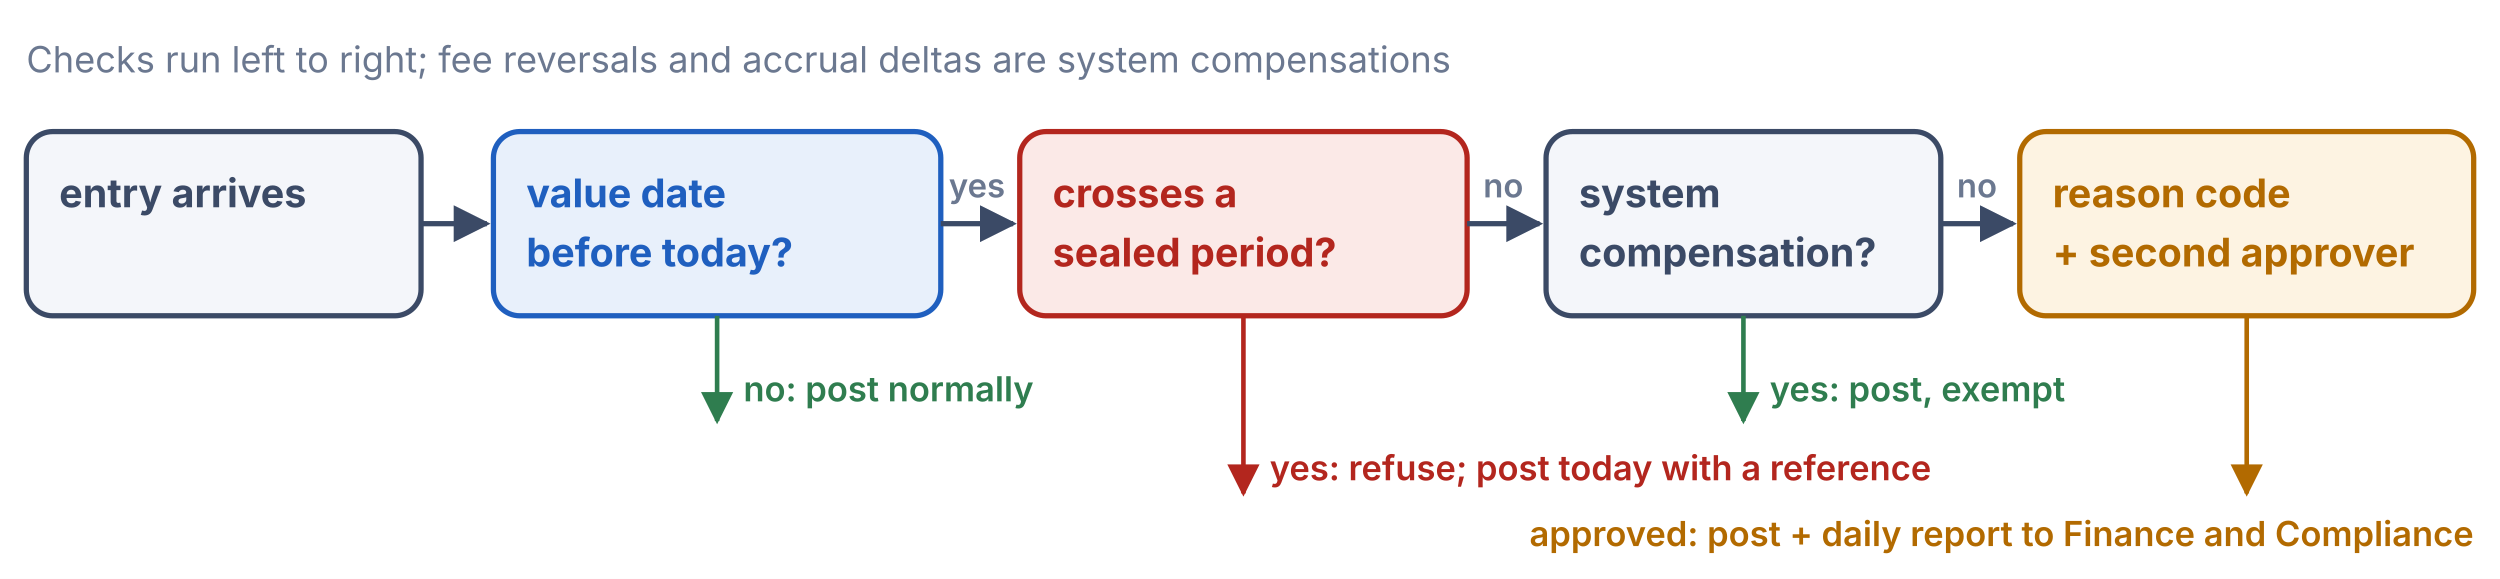
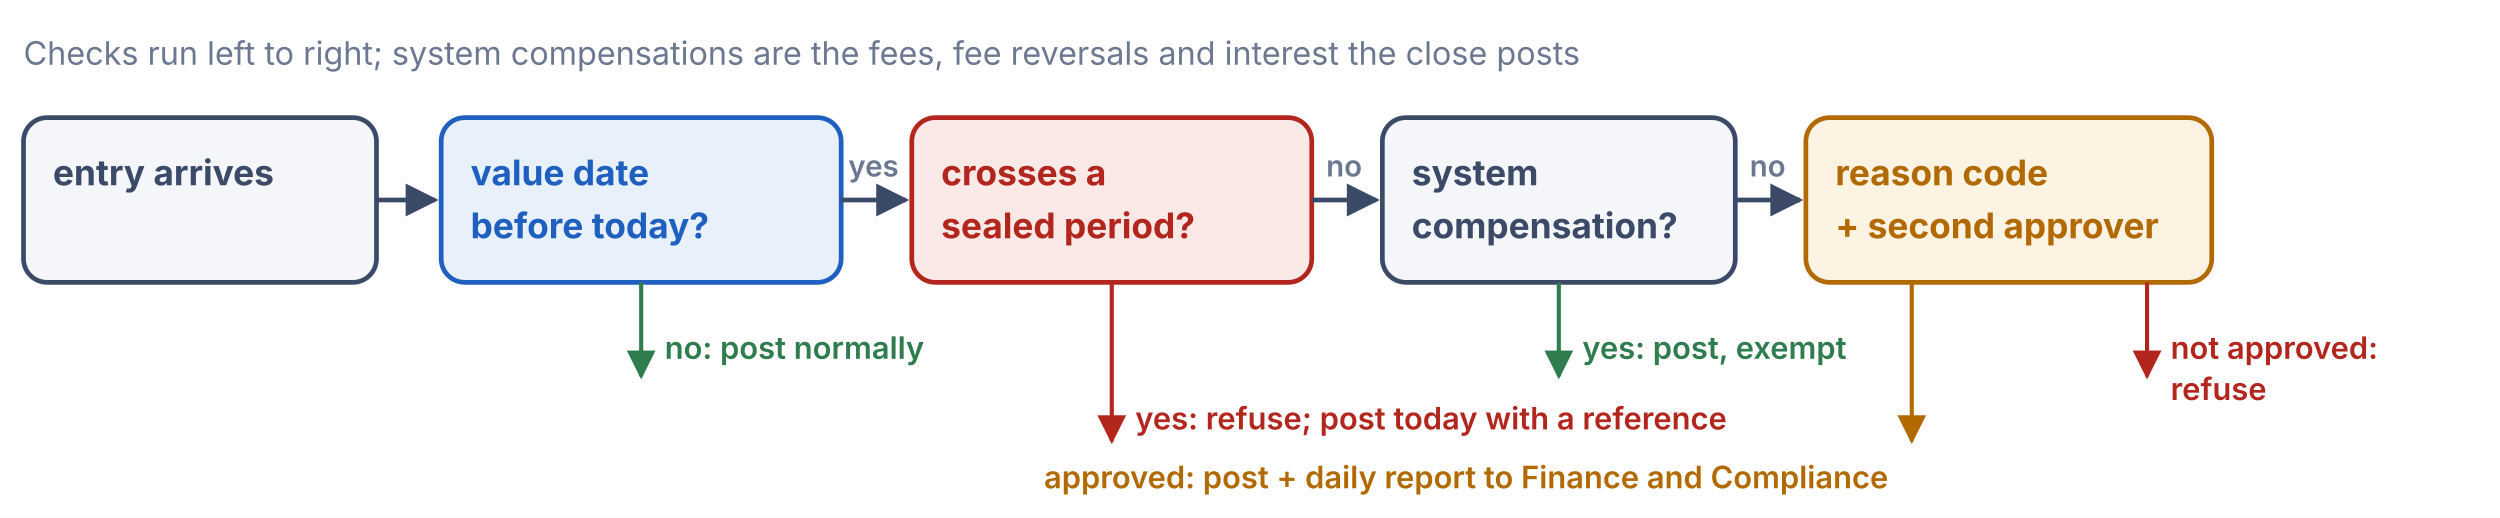
- <svg xmlns="http://www.w3.org/2000/svg" viewBox="0 0 760 176" role="img" aria-label="Back-valuation gate with maker-checker" font-family="Inter, Helvetica, Arial, sans-serif">
+ <svg xmlns="http://www.w3.org/2000/svg" viewBox="0 0 850 176" role="img" aria-label="Back-valuation gate with maker-checker" font-family="Inter, Helvetica, Arial, sans-serif">
  <defs>
    <marker id="a3b4a66" viewBox="0 0 10 10" refX="9" refY="5" markerWidth="7" markerHeight="7" orient="auto-start-reverse">
      <path d="M0 0L10 5L0 10z" fill="#3b4a66" />
    </marker>
    <marker id="a1f5fbf" viewBox="0 0 10 10" refX="9" refY="5" markerWidth="7" markerHeight="7" orient="auto-start-reverse">
      <path d="M0 0L10 5L0 10z" fill="#1f5fbf" />
    </marker>
    <marker id="ab3261e" viewBox="0 0 10 10" refX="9" refY="5" markerWidth="7" markerHeight="7" orient="auto-start-reverse">
      <path d="M0 0L10 5L0 10z" fill="#b3261e" />
    </marker>
    <marker id="a2f7d4f" viewBox="0 0 10 10" refX="9" refY="5" markerWidth="7" markerHeight="7" orient="auto-start-reverse">
      <path d="M0 0L10 5L0 10z" fill="#2f7d4f" />
    </marker>
    <marker id="ab26a00" viewBox="0 0 10 10" refX="9" refY="5" markerWidth="7" markerHeight="7" orient="auto-start-reverse">
      <path d="M0 0L10 5L0 10z" fill="#b26a00" />
    </marker>
    <marker id="a8a94a6" viewBox="0 0 10 10" refX="9" refY="5" markerWidth="7" markerHeight="7" orient="auto-start-reverse">
      <path d="M0 0L10 5L0 10z" fill="#8a94a6" />
    </marker>
  </defs>
-   <rect width="760" height="176" fill="#ffffff" />
+   <rect width="850" height="176" fill="#ffffff" />
  <rect x="8.0" y="40.0" width="120.0" height="56.0" rx="8" fill="#f4f6fa" stroke="#3b4a66" stroke-width="1.6" />
  <text x="18.0" y="63.0" font-size="12" fill="#3b4a66" font-weight="700" text-anchor="start">entry arrives</text>
  <rect x="150.0" y="40.0" width="136.0" height="56.0" rx="8" fill="#e8f0fb" stroke="#1f5fbf" stroke-width="1.6" />
  <text x="160.0" y="63.0" font-size="12" fill="#1f5fbf" font-weight="700" text-anchor="start">value date</text>
  <text x="160.0" y="81.0" font-size="12" fill="#1f5fbf" font-weight="700" text-anchor="start">before today?</text>
  <rect x="310.0" y="40.0" width="136.0" height="56.0" rx="8" fill="#fbe9e7" stroke="#b3261e" stroke-width="1.6" />
  <text x="320.0" y="63.0" font-size="12" fill="#b3261e" font-weight="700" text-anchor="start">crosses a</text>
  <text x="320.0" y="81.0" font-size="12" fill="#b3261e" font-weight="700" text-anchor="start">sealed period?</text>
  <rect x="470.0" y="40.0" width="120.0" height="56.0" rx="8" fill="#f4f6fa" stroke="#3b4a66" stroke-width="1.6" />
  <text x="480.0" y="63.0" font-size="12" fill="#3b4a66" font-weight="700" text-anchor="start">system</text>
  <text x="480.0" y="81.0" font-size="12" fill="#3b4a66" font-weight="700" text-anchor="start">compensation?</text>
  <rect x="614.0" y="40.0" width="138.0" height="56.0" rx="8" fill="#fdf3e2" stroke="#b26a00" stroke-width="1.6" />
  <text x="624.0" y="63.0" font-size="12" fill="#b26a00" font-weight="700" text-anchor="start">reason code</text>
  <text x="624.0" y="81.0" font-size="12" fill="#b26a00" font-weight="700" text-anchor="start">+ second approver</text>
  <line x1="128.0" y1="68.0" x2="148.0" y2="68.0" stroke="#3b4a66" stroke-width="1.6" marker-end="url(#a3b4a66)" />
  <line x1="286.0" y1="68.0" x2="308.0" y2="68.0" stroke="#3b4a66" stroke-width="1.6" marker-end="url(#a3b4a66)" />
  <text x="297.0" y="60.0" font-size="10" fill="#6b7890" font-weight="600" text-anchor="middle">yes</text>
  <line x1="446.0" y1="68.0" x2="468.0" y2="68.0" stroke="#3b4a66" stroke-width="1.6" marker-end="url(#a3b4a66)" />
  <text x="457.0" y="60.0" font-size="10" fill="#6b7890" font-weight="600" text-anchor="middle">no</text>
  <line x1="590.0" y1="68.0" x2="612.0" y2="68.0" stroke="#3b4a66" stroke-width="1.6" marker-end="url(#a3b4a66)" />
  <text x="601.0" y="60.0" font-size="10" fill="#6b7890" font-weight="600" text-anchor="middle">no</text>
  <line x1="218.0" y1="96.0" x2="218.0" y2="128.0" stroke="#2f7d4f" stroke-width="1.4" marker-end="url(#a2f7d4f)" />
  <text x="226.0" y="122.0" font-size="10.5" fill="#2f7d4f" font-weight="600" text-anchor="start">no: post normally</text>
  <line x1="378.0" y1="96.0" x2="378.0" y2="150.0" stroke="#b3261e" stroke-width="1.4" marker-end="url(#ab3261e)" />
  <text x="386.0" y="146.0" font-size="10.5" fill="#b3261e" font-weight="600" text-anchor="start">yes: refuse; post today with a reference</text>
  <line x1="530.0" y1="96.0" x2="530.0" y2="128.0" stroke="#2f7d4f" stroke-width="1.4" marker-end="url(#a2f7d4f)" />
  <text x="538.0" y="122.0" font-size="10.5" fill="#2f7d4f" font-weight="600" text-anchor="start">yes: post, exempt</text>
-   <line x1="683.0" y1="96.0" x2="683.0" y2="150.0" stroke="#b26a00" stroke-width="1.4" marker-end="url(#ab26a00)" />
-   <text x="752.0" y="166.0" font-size="10.5" fill="#b26a00" font-weight="600" text-anchor="end">approved: post + daily report to Finance and Compliance</text>
-   <text x="8.0" y="22.0" font-size="11" fill="#6b7890" font-weight="400" text-anchor="start">Checks run left to right; fee reversals and accrual deltas are system compensations</text>
+   <line x1="650.0" y1="96.0" x2="650.0" y2="150.0" stroke="#b26a00" stroke-width="1.4" marker-end="url(#ab26a00)" />
+   <text x="642.0" y="166.0" font-size="10.5" fill="#b26a00" font-weight="600" text-anchor="end">approved: post + daily report to Finance and Compliance</text>
+   <line x1="730.0" y1="96.0" x2="730.0" y2="128.0" stroke="#b3261e" stroke-width="1.4" marker-end="url(#ab3261e)" />
+   <text x="738.0" y="122.0" font-size="10.5" fill="#b3261e" font-weight="600" text-anchor="start">not approved:</text>
+   <text x="738.0" y="136.0" font-size="10.5" fill="#b3261e" font-weight="600" text-anchor="start">refuse</text>
+   <text x="8.0" y="22.0" font-size="11" fill="#6b7890" font-weight="400" text-anchor="start">Checks run left to right; system compensations are the fees, fee reversals and interest the close posts</text>
</svg>
